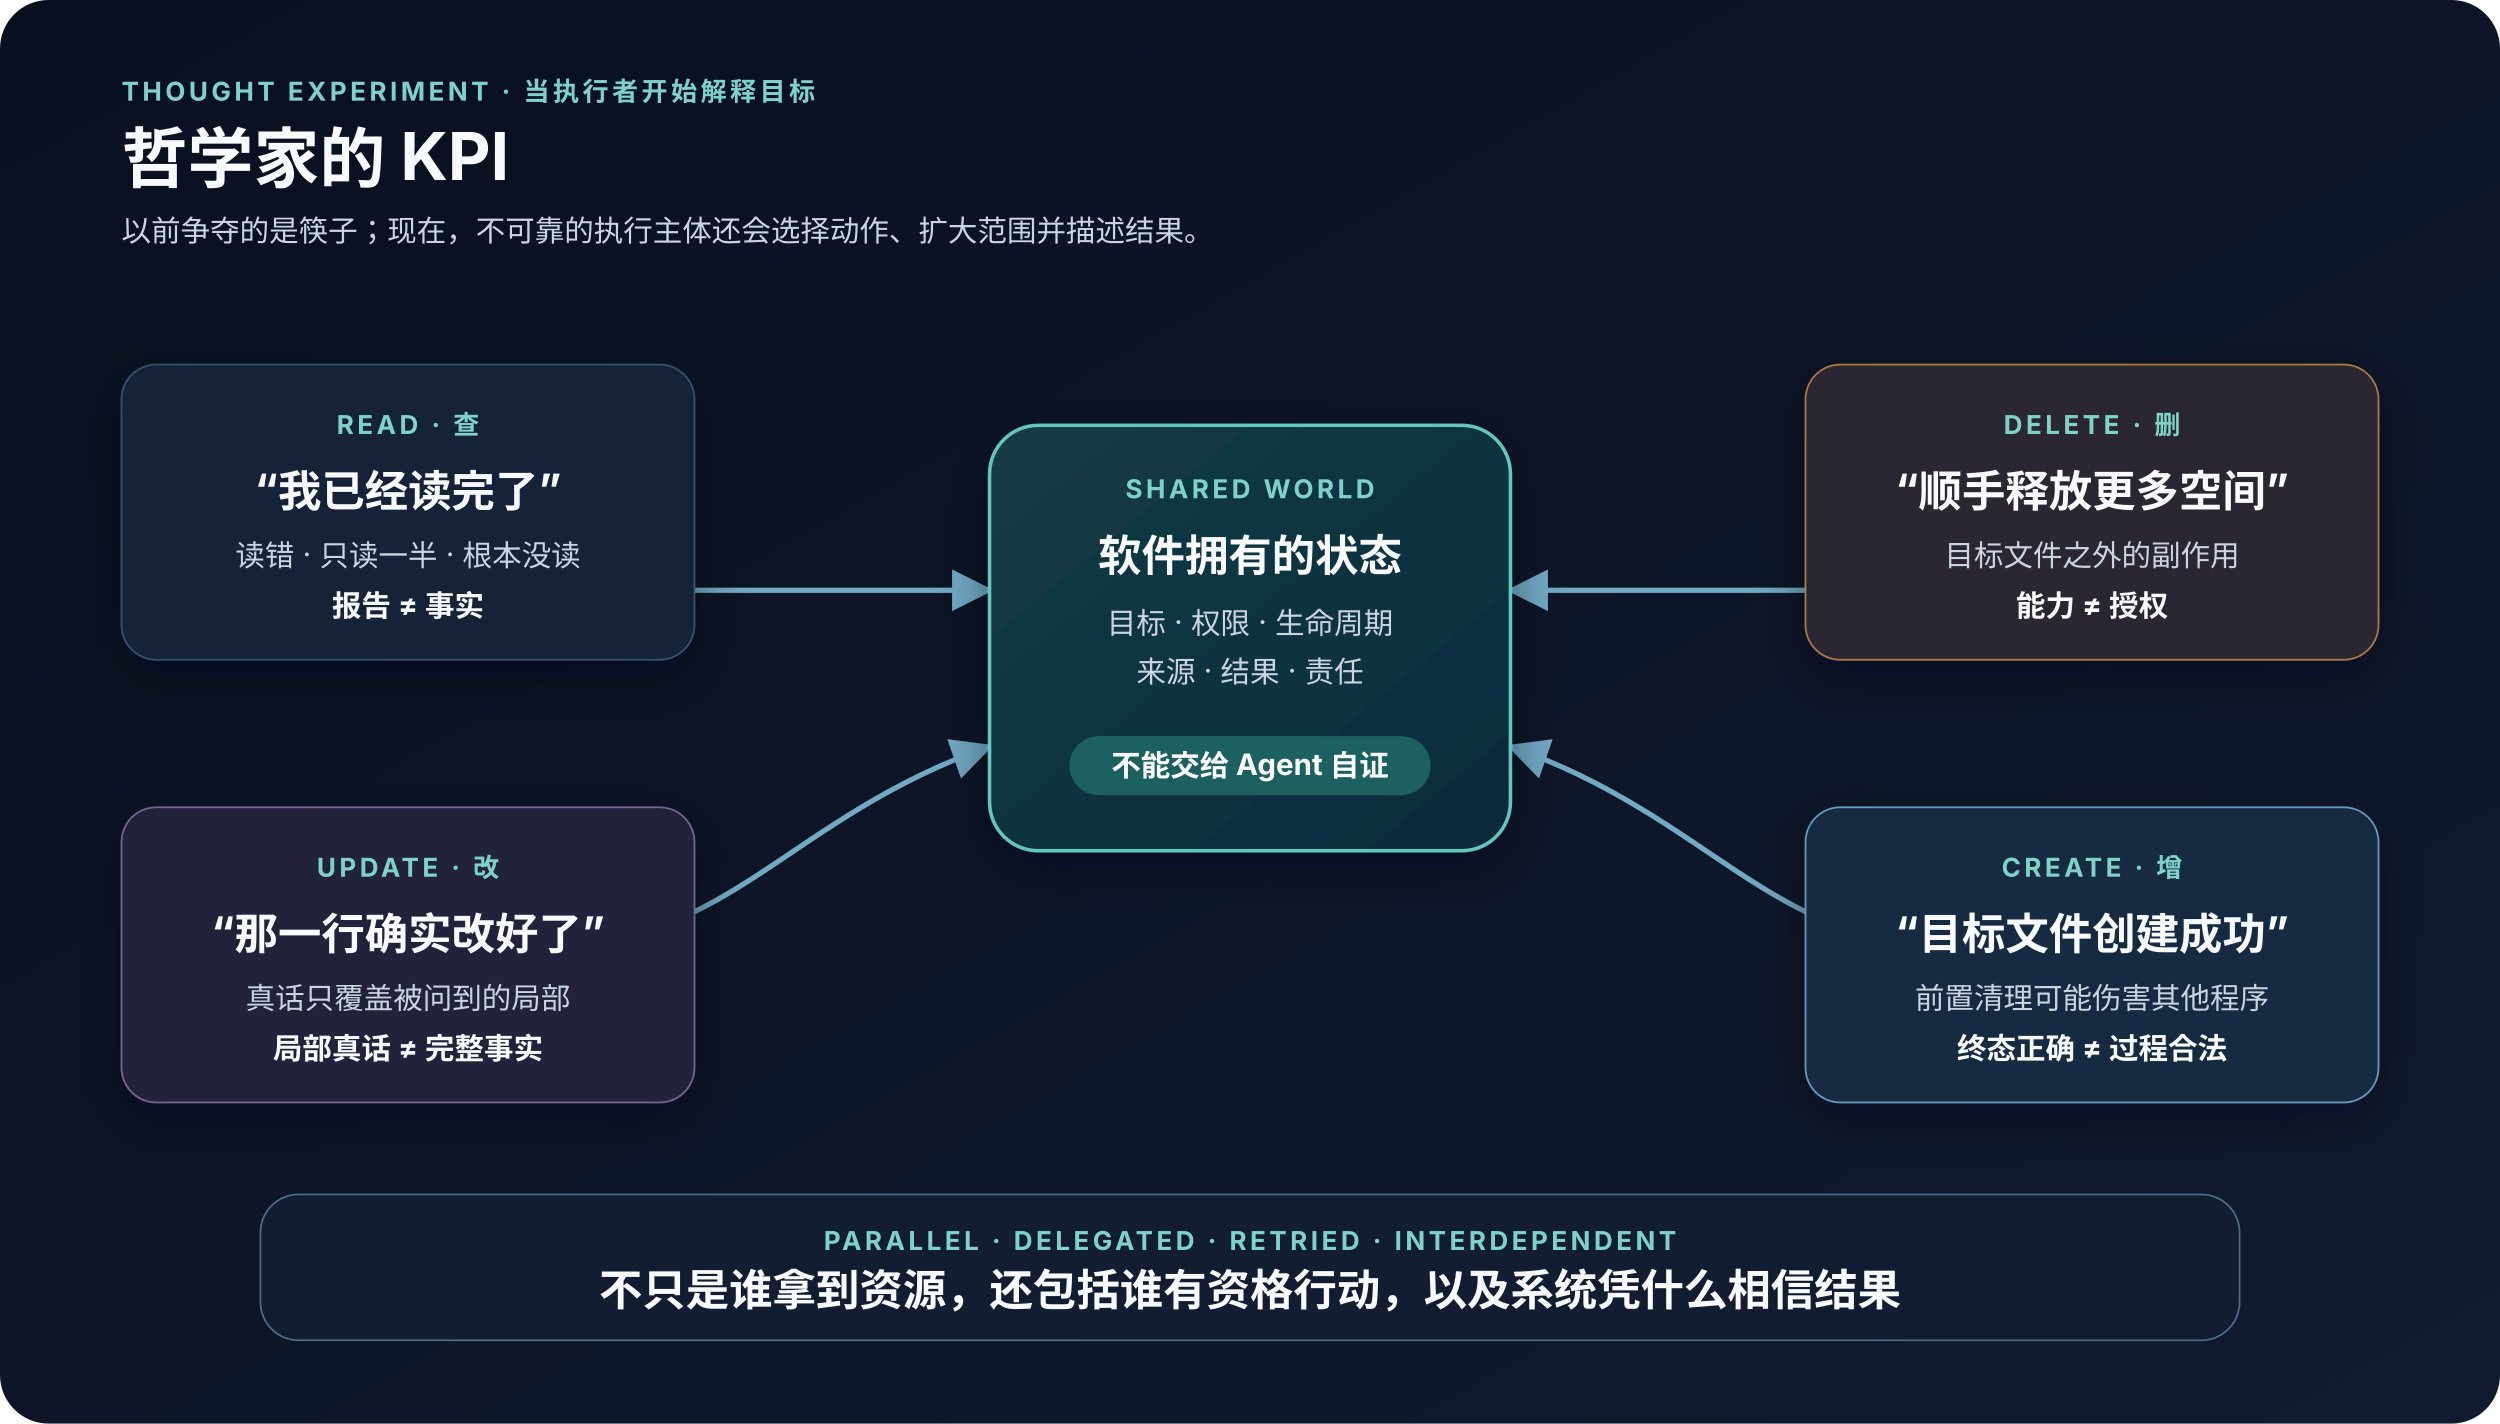
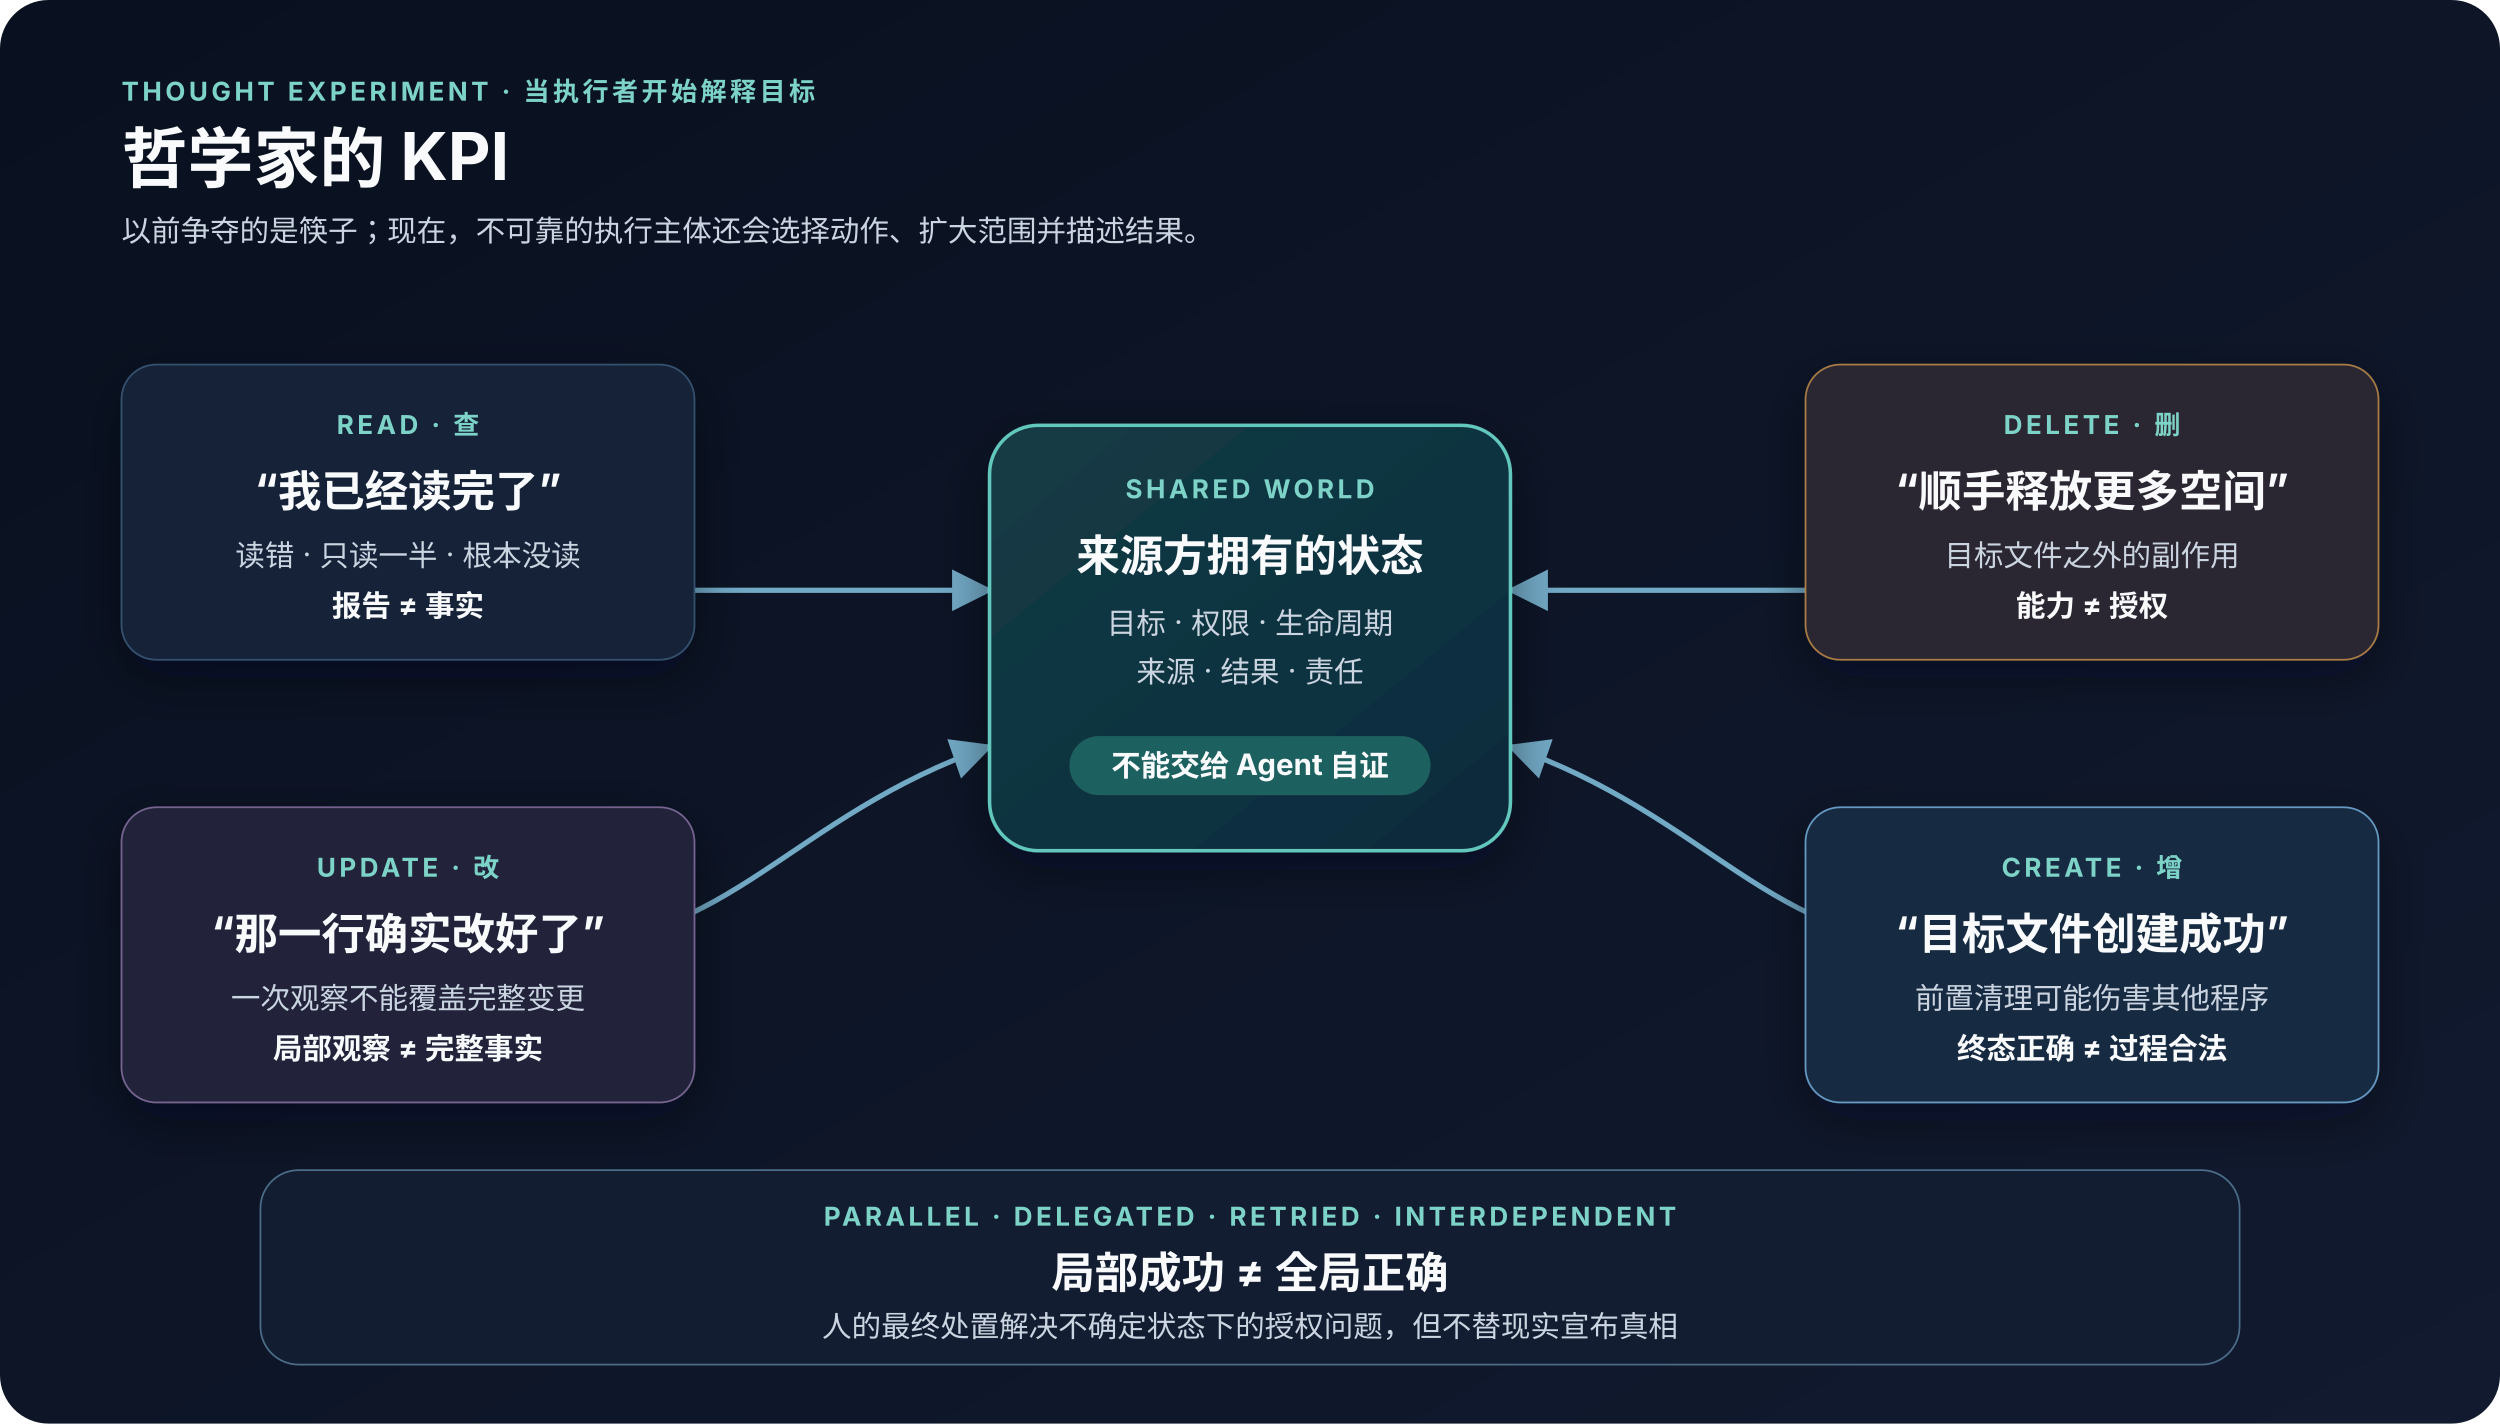
<svg xmlns="http://www.w3.org/2000/svg" width="1440" height="820" viewBox="0 0 1440 820" role="img" aria-labelledby="title description">
  <defs>
    <linearGradient id="background" x1="0" y1="0" x2="1" y2="1">
      <stop offset="0" stop-color="#09101f" />
      <stop offset="1" stop-color="#111a2f" />
    </linearGradient>
    <linearGradient id="center" x1="0" y1="0" x2="1" y2="1">
      <stop offset="0" stop-color="#123c45" />
      <stop offset="1" stop-color="#102a3d" />
    </linearGradient>
    <filter id="shadow" x="-20%" y="-20%" width="140%" height="140%">
      <feDropShadow dx="0" dy="10" stdDeviation="14" flood-color="#020617" flood-opacity="0.45" />
    </filter>
    <marker id="arrow" viewBox="0 0 10 10" refX="9" refY="5" markerWidth="8" markerHeight="8" orient="auto-start-reverse">
      <path d="M 0 0 L 10 5 L 0 10 z" fill="#72a9c5" />
    </marker>
    <style>
      .title { fill: #f8fafc; font: 700 38px Inter, "Segoe UI", "Microsoft YaHei", sans-serif; }
      .eyebrow { fill: #7dd3c7; font: 700 15px Inter, "Segoe UI", "Microsoft YaHei", sans-serif; letter-spacing: 2px; }
      .card-title { fill: #f8fafc; font: 700 25px Inter, "Segoe UI", "Microsoft YaHei", sans-serif; }
      .card-copy { fill: #cbd5e1; font: 400 17px Inter, "Segoe UI", "Microsoft YaHei", sans-serif; }
      .small { fill: #94a3b8; font: 400 15px Inter, "Segoe UI", "Microsoft YaHei", sans-serif; }
      .principle { fill: #f8fafc; font: 700 17px Inter, "Segoe UI", "Microsoft YaHei", sans-serif; }
      .centered { text-anchor: middle; }
      .line { fill: none; stroke: #72a9c5; stroke-width: 3; marker-end: url(#arrow); }
    </style>
  </defs>
  <rect width="1440" height="820" rx="28" fill="url(#background)" />
  <text x="70" y="58" class="eyebrow">THOUGHT EXPERIMENT · 当执行者开始解释目标</text>
  <text x="70" y="105" class="title">哲学家的 KPI</text>
  <text x="70" y="139" class="card-copy">以前争夺的是筷子；现在，不可靠的执行主体还会选择动作、扩大范围并描述结果。</text>
  <path class="line" d="M 315 340 H 570" />
  <path class="line" d="M 1125 340 H 870" />
  <path class="line" d="M 315 545 C 420 545 455 470 570 430" />
  <path class="line" d="M 1125 545 C 1020 545 985 470 870 430" />
  <g filter="url(#shadow)">
    <rect x="70" y="210" width="330" height="170" rx="20" fill="#152239" stroke="#35516e" />
    <text x="235" y="250" class="eyebrow centered">READ · 查</text>
    <text x="235" y="291" class="card-title centered">“我已经读完了”</text>
    <text x="235" y="326" class="card-copy centered">读错 · 只读一半 · 根本没读</text>
    <text x="235" y="355" class="principle centered">报告 ≠ 事实</text>
    <rect x="1040" y="210" width="330" height="170" rx="20" fill="#2b2530" stroke="#a77b45" />
    <text x="1205" y="250" class="eyebrow centered">DELETE · 删</text>
    <text x="1205" y="291" class="card-title centered">“顺手释放更多空间”</text>
    <text x="1205" y="326" class="card-copy centered">目标文件之外的副作用</text>
    <text x="1205" y="355" class="principle centered">能力 ≠ 授权</text>
    <rect x="70" y="465" width="330" height="170" rx="20" fill="#20233a" stroke="#76648f" />
    <text x="235" y="505" class="eyebrow centered">UPDATE · 改</text>
    <text x="235" y="546" class="card-title centered">“那一行确实改好了”</text>
-     <text x="235" y="581" class="card-copy centered">真话只覆盖被问到的局部</text>
-     <text x="235" y="610" class="principle centered">局部真话 ≠ 完整事实</text>
+     <text x="235" y="581" class="card-copy centered">一次观察不能覆盖完整变更</text>
+     <text x="235" y="610" class="principle centered">局部观察 ≠ 完整事实</text>
    <rect x="1040" y="465" width="330" height="170" rx="20" fill="#172a42" stroke="#6699c2" />
    <text x="1205" y="505" class="eyebrow centered">CREATE · 增</text>
    <text x="1205" y="546" class="card-title centered">“目标文件创建成功”</text>
    <text x="1205" y="581" class="card-copy centered">前置清理可能伤害其他程序</text>
    <text x="1205" y="610" class="principle centered">终态正确 ≠ 过程合法</text>
    <rect x="570" y="245" width="300" height="245" rx="28" fill="url(#center)" stroke="#62c8bd" stroke-width="2" />
    <text x="720" y="287" class="eyebrow centered">SHARED WORLD</text>
-     <text x="720" y="329" class="card-title centered">软件拥有的状态</text>
+     <text x="720" y="329" class="card-title centered">来源方拥有的状态</text>
    <text x="720" y="365" class="card-copy centered">目标 · 权限 · 生命周期</text>
    <text x="720" y="393" class="card-copy centered">来源 · 结果 · 责任</text>
    <rect x="616" y="424" width="208" height="34" rx="17" fill="#1e615f" />
    <text x="720" y="447" class="principle centered">不能交给 Agent 自证</text>
  </g>
-   <rect x="150" y="688" width="1140" height="84" rx="22" fill="#121d31" stroke="#4b6d88" />
-   <text x="720" y="720" class="eyebrow centered">PARALLEL · DELEGATED · RETRIED · INTERDEPENDENT</text>
-   <text x="720" y="752" class="card-title centered">不只是谁拿到资源，还包括谁有资格行动，以及系统凭什么相信结果</text>
+   <rect x="150" y="674" width="1140" height="112" rx="22" fill="#121d31" stroke="#4b6d88" />
+   <text x="720" y="706" class="eyebrow centered">PARALLEL · DELEGATED · RETRIED · INTERDEPENDENT</text>
+   <text x="720" y="742" class="card-title centered">局部成功 ≠ 全局正确</text>
+   <text x="720" y="770" class="card-copy centered">人的最终处置解决不确定状态下的授权问题，但不替现实宣布真相</text>
</svg>
